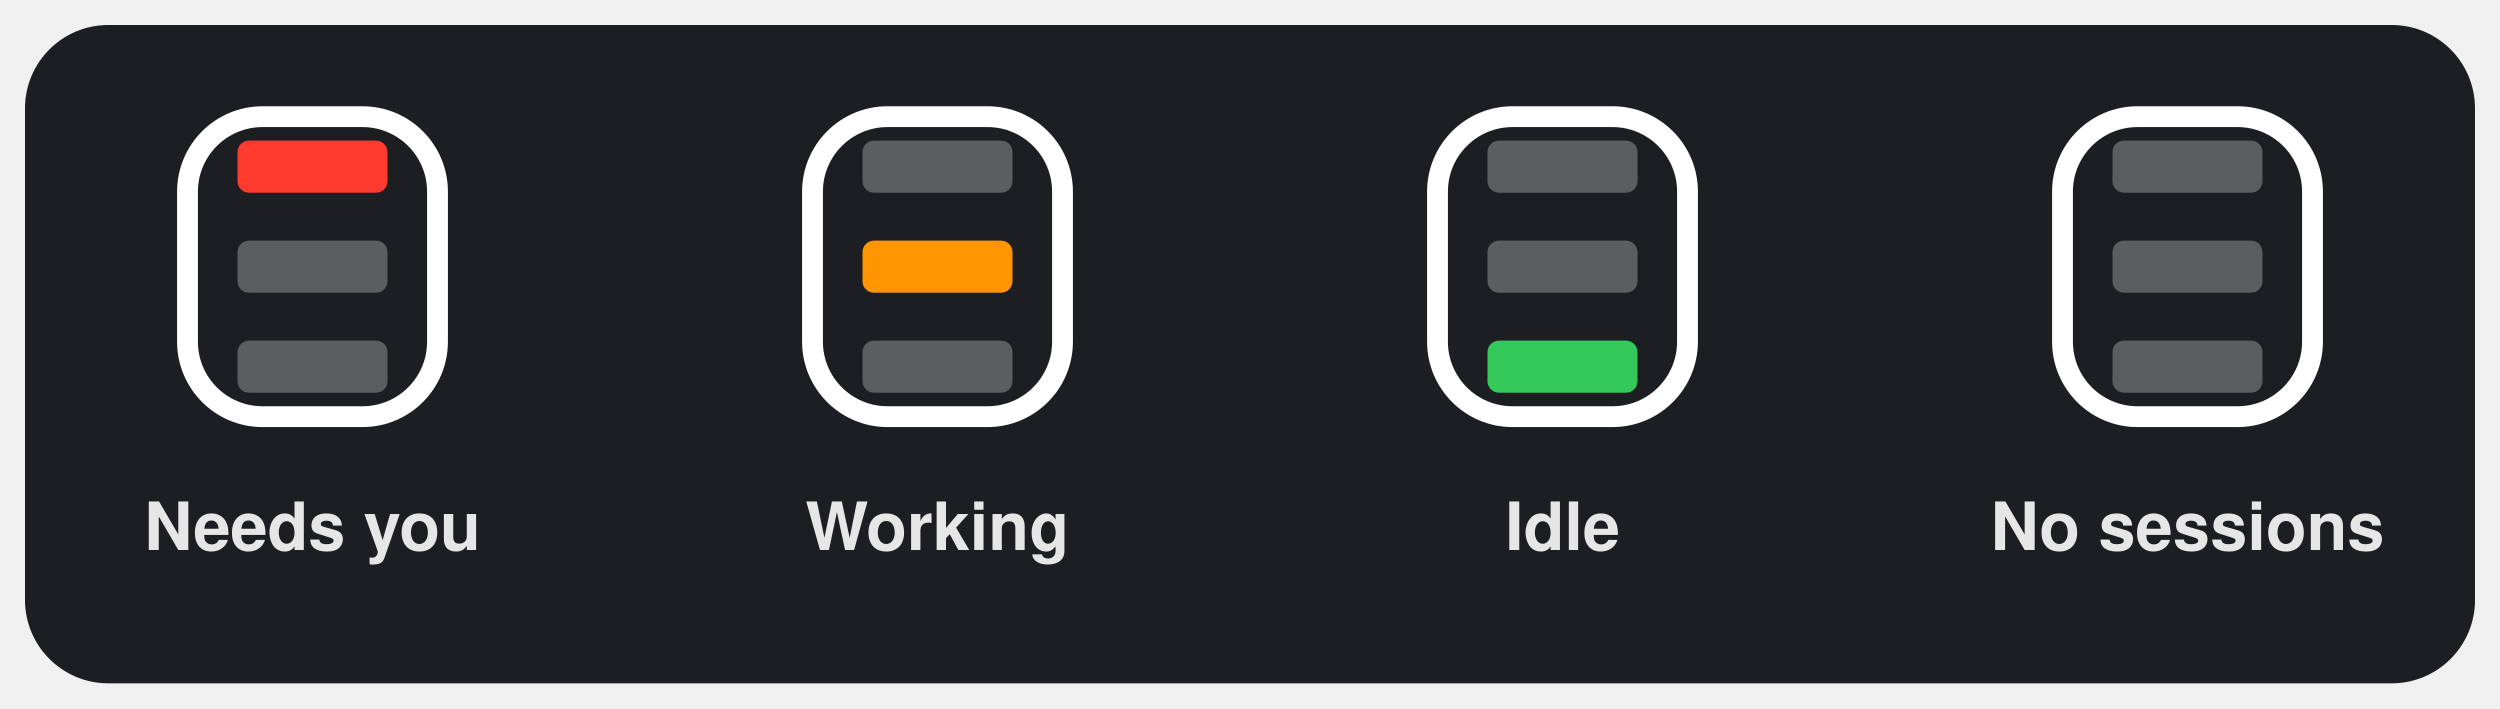
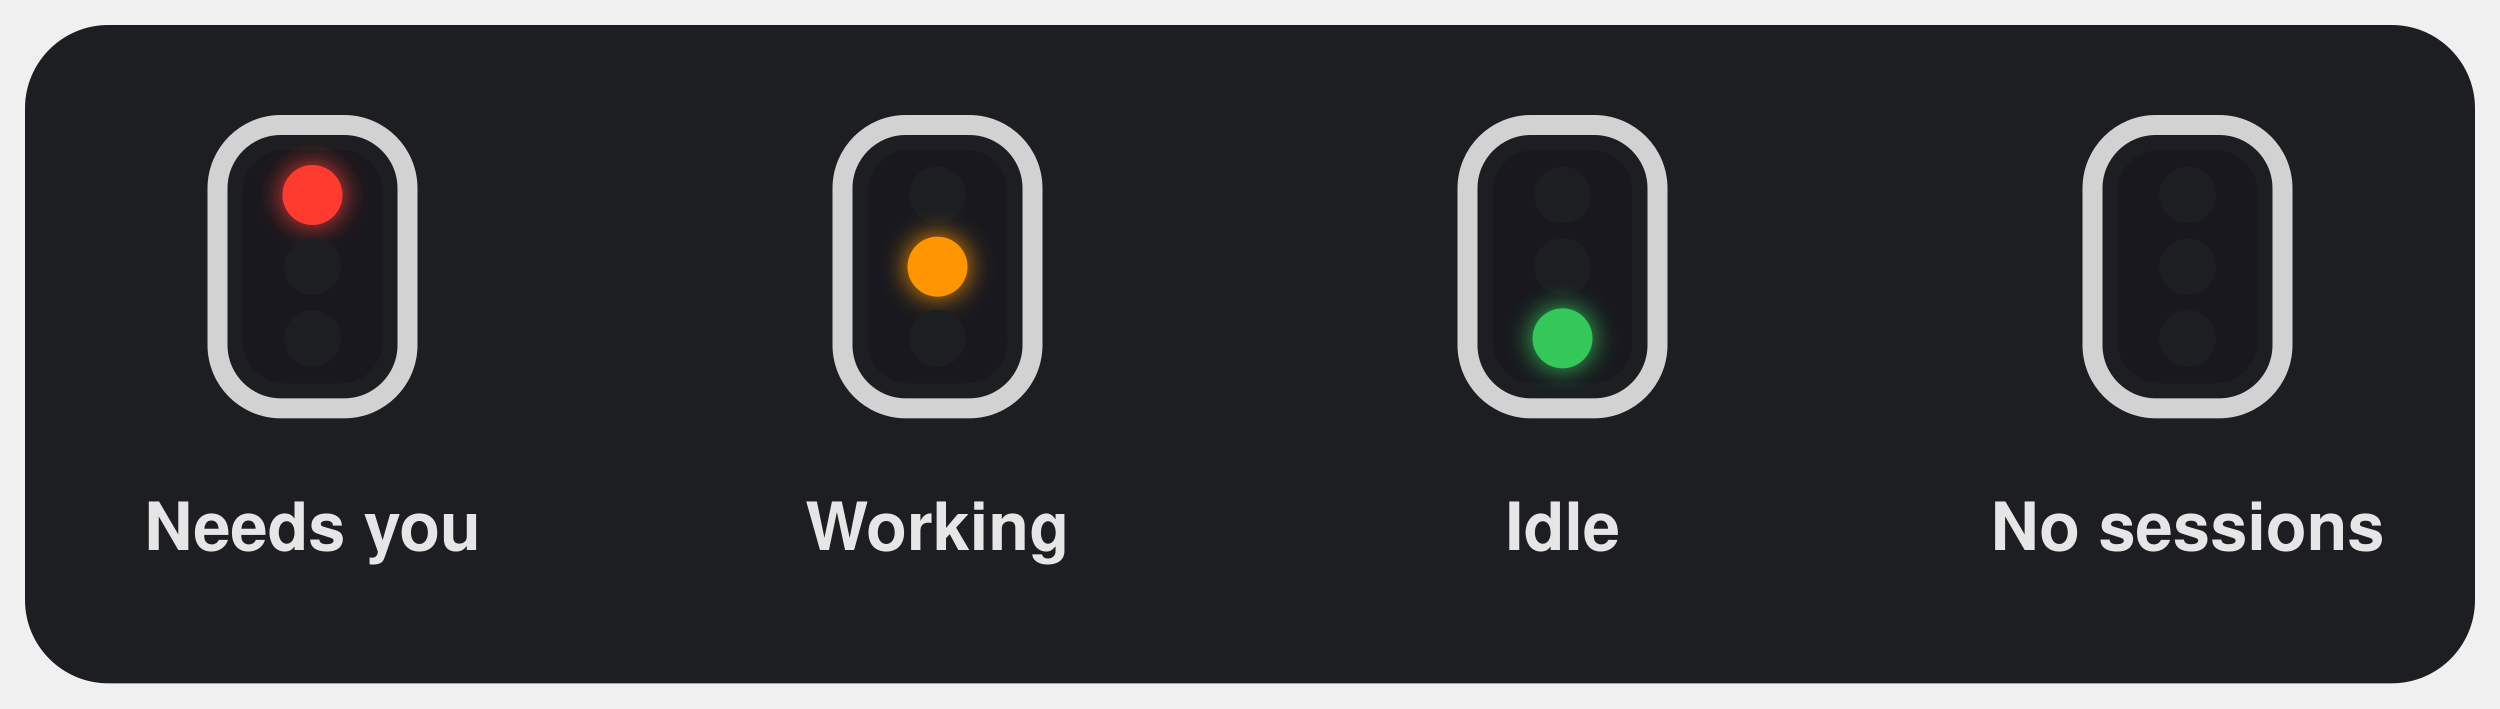
<svg xmlns="http://www.w3.org/2000/svg" viewBox="0 0 600 170" width="600" height="170" role="img" aria-label="Hive Light menu-bar icon states">
+   <defs>
+     <filter id="halo" x="-150%" y="-150%" width="400%" height="400%">
+       <feGaussianBlur stdDeviation="3.2" />
+     </filter>
+     <g id="shell">
+       <rect x="-22.8" y="30" width="45.6" height="68" rx="15.2" ry="15.2" fill="none" stroke="#FFFFFF" stroke-opacity="0.8" stroke-width="4.8" />
+       <rect x="-16.8" y="36" width="33.6" height="56" rx="10" ry="10" fill="#19191E" fill-opacity="0.95" />
+     </g>
+   </defs>
  <rect x="6" y="6" width="588" height="158" rx="20" ry="20" fill="#1C1E21" />
-   <rect x="45.0" y="28" width="60" height="72" rx="18.0" ry="18.0" fill="none" stroke="#FFFFFF" stroke-width="5" />
-   <rect x="57.0" y="33.75" width="36" height="12.5" rx="2.75" ry="2.75" fill="#FF3B30" fill-opacity="1" />
-   <rect x="57.0" y="57.75" width="36" height="12.5" rx="2.75" ry="2.75" fill="#FFFFFF" fill-opacity="0.28" />
-   <rect x="57.0" y="81.75" width="36" height="12.5" rx="2.75" ry="2.75" fill="#FFFFFF" fill-opacity="0.28" />
+   <g transform="translate(75,0)">
+     <use href="#shell" />
+     <circle cx="0" cy="46.8" r="7.2" fill="#FF3B30" filter="url(#halo)" />
+     <circle cx="0" cy="46.8" r="7.2" fill="#FF3B30" />
+     <circle cx="0" cy="64" r="6.8" fill="#1C1E21" />
+     <circle cx="0" cy="81.2" r="6.8" fill="#1C1E21" />
+   </g>
  <text x="75" y="132" font-family="-apple-system,Helvetica,Arial,sans-serif" font-size="16" font-weight="600" fill="#E6E6E6" text-anchor="middle">Needs you</text>
-   <rect x="195.0" y="28" width="60" height="72" rx="18.0" ry="18.0" fill="none" stroke="#FFFFFF" stroke-width="5" />
-   <rect x="207.0" y="33.75" width="36" height="12.5" rx="2.75" ry="2.75" fill="#FFFFFF" fill-opacity="0.28" />
-   <rect x="207.0" y="57.75" width="36" height="12.5" rx="2.75" ry="2.75" fill="#FF9500" fill-opacity="1" />
-   <rect x="207.0" y="81.75" width="36" height="12.5" rx="2.75" ry="2.75" fill="#FFFFFF" fill-opacity="0.28" />
+   <g transform="translate(225,0)">
+     <use href="#shell" />
+     <circle cx="0" cy="46.8" r="6.8" fill="#1C1E21" />
+     <circle cx="0" cy="64" r="7.2" fill="#FF9500" filter="url(#halo)" />
+     <circle cx="0" cy="64" r="7.2" fill="#FF9500" />
+     <circle cx="0" cy="81.2" r="6.8" fill="#1C1E21" />
+   </g>
  <text x="225" y="132" font-family="-apple-system,Helvetica,Arial,sans-serif" font-size="16" font-weight="600" fill="#E6E6E6" text-anchor="middle">Working</text>
-   <rect x="345.0" y="28" width="60" height="72" rx="18.0" ry="18.0" fill="none" stroke="#FFFFFF" stroke-width="5" />
-   <rect x="357.0" y="33.75" width="36" height="12.5" rx="2.75" ry="2.75" fill="#FFFFFF" fill-opacity="0.28" />
-   <rect x="357.0" y="57.75" width="36" height="12.5" rx="2.75" ry="2.75" fill="#FFFFFF" fill-opacity="0.28" />
-   <rect x="357.0" y="81.75" width="36" height="12.5" rx="2.75" ry="2.75" fill="#34C759" fill-opacity="1" />
+   <g transform="translate(375,0)">
+     <use href="#shell" />
+     <circle cx="0" cy="46.8" r="6.8" fill="#1C1E21" />
+     <circle cx="0" cy="64" r="6.8" fill="#1C1E21" />
+     <circle cx="0" cy="81.2" r="7.2" fill="#34C759" filter="url(#halo)" />
+     <circle cx="0" cy="81.2" r="7.2" fill="#34C759" />
+   </g>
  <text x="375" y="132" font-family="-apple-system,Helvetica,Arial,sans-serif" font-size="16" font-weight="600" fill="#E6E6E6" text-anchor="middle">Idle</text>
-   <rect x="495.0" y="28" width="60" height="72" rx="18.0" ry="18.0" fill="none" stroke="#FFFFFF" stroke-width="5" />
-   <rect x="507.0" y="33.75" width="36" height="12.5" rx="2.75" ry="2.75" fill="#FFFFFF" fill-opacity="0.28" />
-   <rect x="507.0" y="57.75" width="36" height="12.5" rx="2.75" ry="2.75" fill="#FFFFFF" fill-opacity="0.28" />
-   <rect x="507.0" y="81.75" width="36" height="12.5" rx="2.75" ry="2.75" fill="#FFFFFF" fill-opacity="0.28" />
+   <g transform="translate(525,0)">
+     <use href="#shell" />
+     <circle cx="0" cy="46.8" r="6.8" fill="#1C1E21" />
+     <circle cx="0" cy="64" r="6.8" fill="#1C1E21" />
+     <circle cx="0" cy="81.2" r="6.8" fill="#1C1E21" />
+   </g>
  <text x="525" y="132" font-family="-apple-system,Helvetica,Arial,sans-serif" font-size="16" font-weight="600" fill="#E6E6E6" text-anchor="middle">No sessions</text>
</svg>
